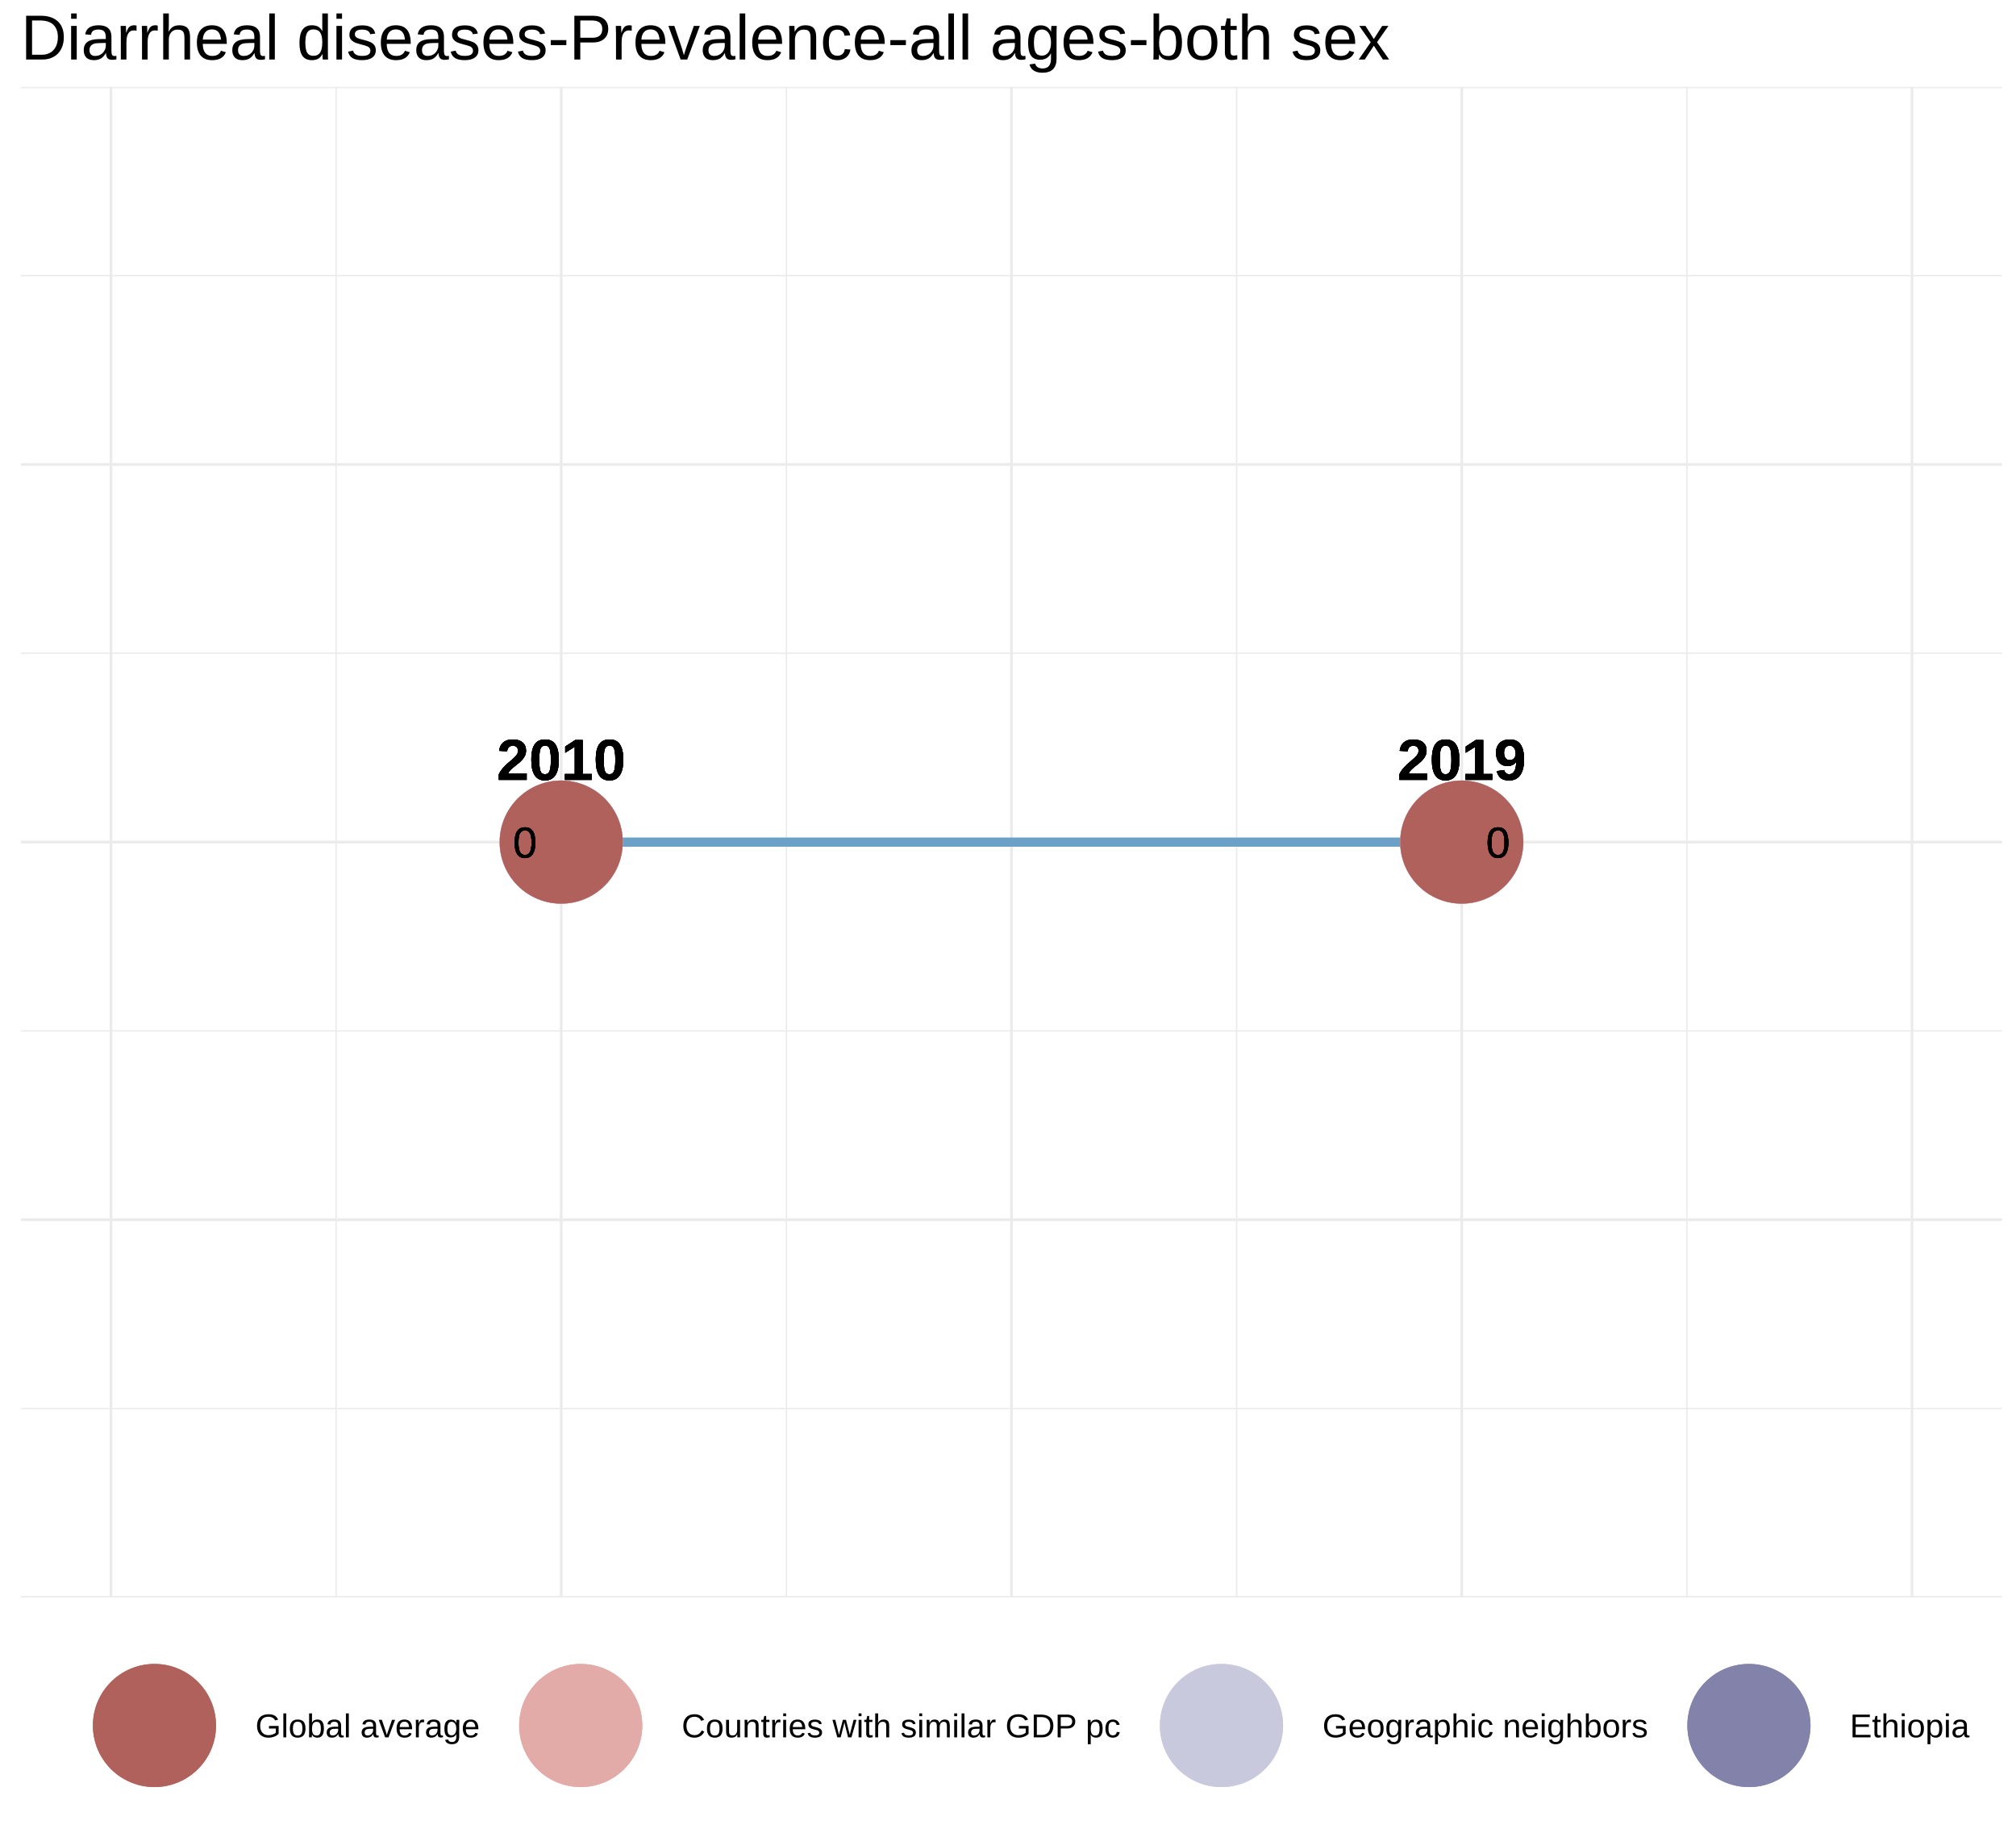
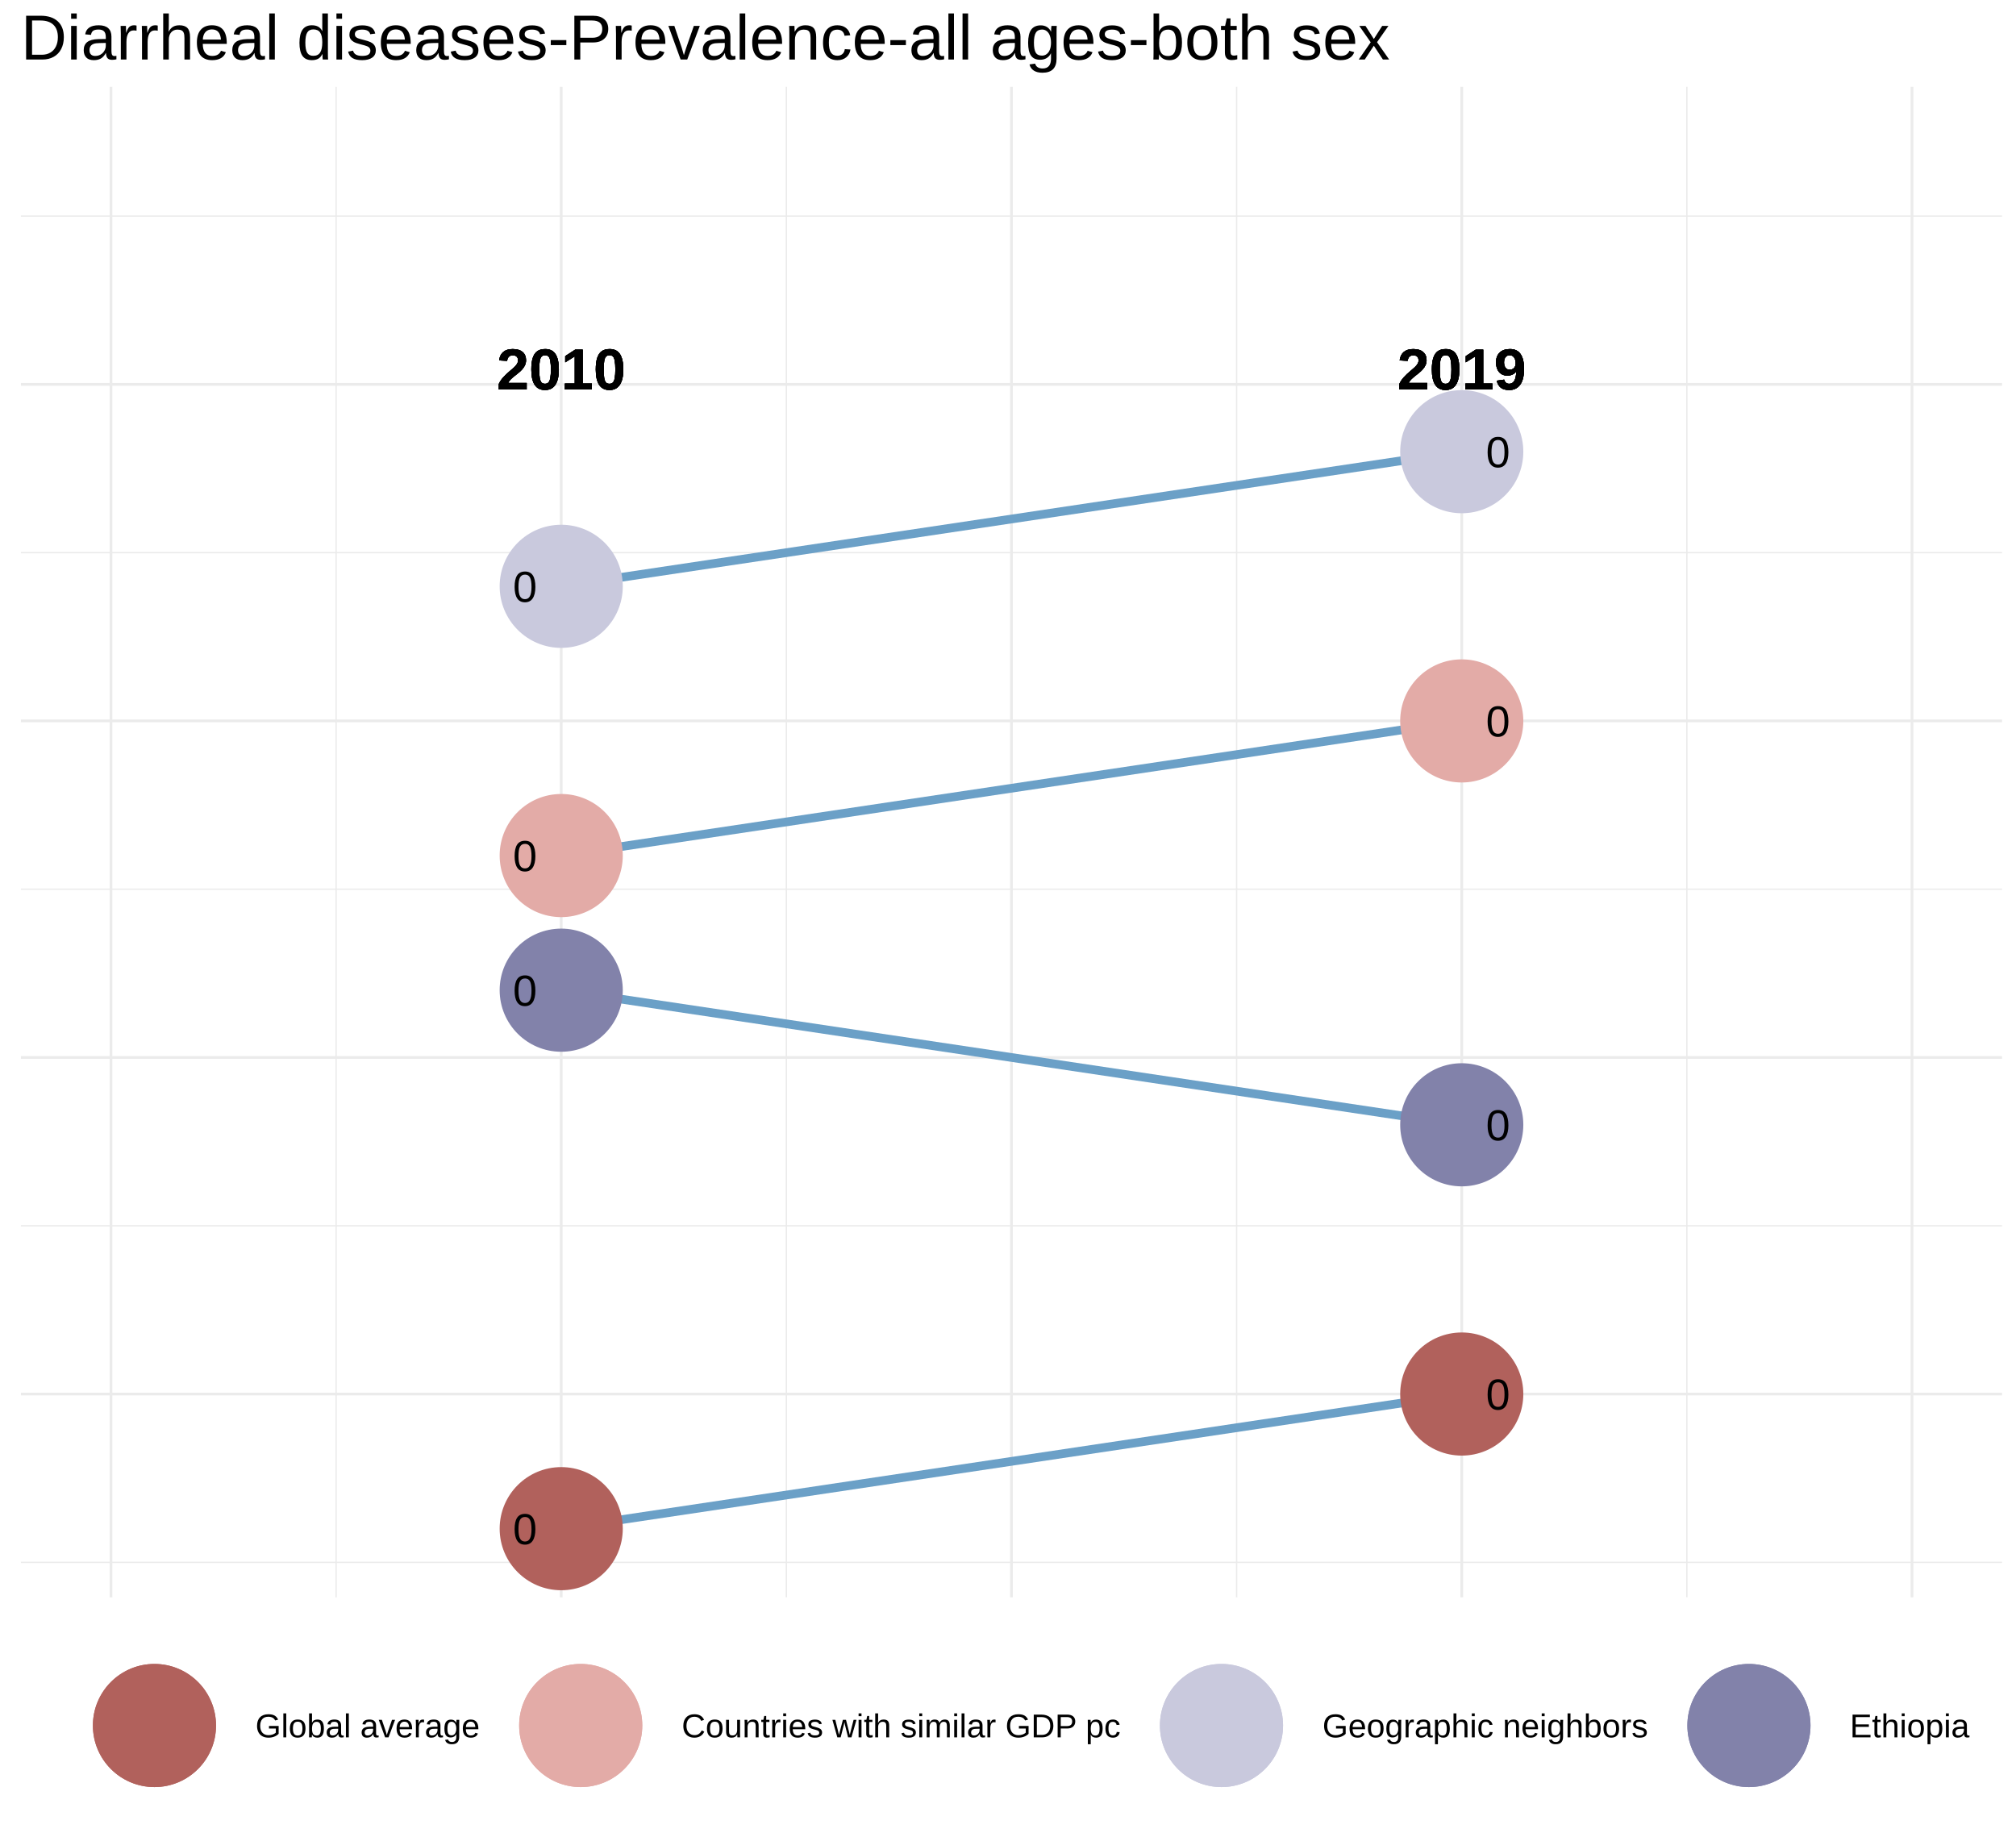
<svg xmlns="http://www.w3.org/2000/svg" class="svglite" width="792.00pt" height="720.00pt" viewBox="0 0 792.00 720.00">
  <defs>
    <style type="text/css">
    .svglite line, .svglite polyline, .svglite polygon, .svglite path, .svglite rect, .svglite circle {
      fill: none;
      stroke: #000000;
      stroke-linecap: round;
      stroke-linejoin: round;
      stroke-miterlimit: 10.00;
    }
    .svglite text {
      white-space: pre;
    }
  </style>
  </defs>
  <rect width="100%" height="100%" style="stroke: none; fill: none;" />
  <defs>
    <clipPath id="cpMC4wMHw3OTIuMDB8MC4wMHw3MjAuMDA=">
      <rect x="0.00" y="0.00" width="792.00" height="720.00" />
    </clipPath>
  </defs>
  <g clip-path="url(#cpMC4wMHw3OTIuMDB8MC4wMHw3MjAuMDA=)">
</g>
  <defs>
    <clipPath id="cpOC4yMnw3ODYuNTJ8MzQuMTJ8NjI3LjUw">
      <rect x="8.22" y="34.12" width="778.30" height="593.38" />
    </clipPath>
  </defs>
  <g clip-path="url(#cpOC4yMnw3ODYuNTJ8MzQuMTJ8NjI3LjUw)">
-     <polyline points="8.22,553.33 786.52,553.33 " style="stroke-width: 0.53; stroke: #EBEBEB; stroke-linecap: butt;" />
-     <polyline points="8.22,404.98 786.52,404.98 " style="stroke-width: 0.53; stroke: #EBEBEB; stroke-linecap: butt;" />
-     <polyline points="8.22,256.64 786.52,256.64 " style="stroke-width: 0.53; stroke: #EBEBEB; stroke-linecap: butt;" />
-     <polyline points="8.22,108.29 786.52,108.29 " style="stroke-width: 0.53; stroke: #EBEBEB; stroke-linecap: butt;" />
+     <polyline points="8.22,613.75 786.52,613.75 " style="stroke-width: 0.53; stroke: #EBEBEB; stroke-linecap: butt;" />
+     <polyline points="8.22,481.54 786.52,481.54 " style="stroke-width: 0.53; stroke: #EBEBEB; stroke-linecap: butt;" />
+     <polyline points="8.22,349.32 786.52,349.32 " style="stroke-width: 0.53; stroke: #EBEBEB; stroke-linecap: butt;" />
+     <polyline points="8.22,217.11 786.52,217.11 " style="stroke-width: 0.53; stroke: #EBEBEB; stroke-linecap: butt;" />
+     <polyline points="8.22,84.89 786.52,84.89 " style="stroke-width: 0.53; stroke: #EBEBEB; stroke-linecap: butt;" />
    <polyline points="132.04,627.50 132.04,34.12 " style="stroke-width: 0.53; stroke: #EBEBEB; stroke-linecap: butt;" />
    <polyline points="308.93,627.50 308.93,34.12 " style="stroke-width: 0.53; stroke: #EBEBEB; stroke-linecap: butt;" />
    <polyline points="485.81,627.50 485.81,34.12 " style="stroke-width: 0.53; stroke: #EBEBEB; stroke-linecap: butt;" />
    <polyline points="662.70,627.50 662.70,34.12 " style="stroke-width: 0.53; stroke: #EBEBEB; stroke-linecap: butt;" />
-     <polyline points="8.22,627.50 786.52,627.50 " style="stroke-width: 1.07; stroke: #EBEBEB; stroke-linecap: butt;" />
-     <polyline points="8.22,479.16 786.52,479.16 " style="stroke-width: 1.07; stroke: #EBEBEB; stroke-linecap: butt;" />
-     <polyline points="8.22,330.81 786.52,330.81 " style="stroke-width: 1.07; stroke: #EBEBEB; stroke-linecap: butt;" />
-     <polyline points="8.22,182.47 786.52,182.47 " style="stroke-width: 1.07; stroke: #EBEBEB; stroke-linecap: butt;" />
-     <polyline points="8.22,34.12 786.52,34.12 " style="stroke-width: 1.07; stroke: #EBEBEB; stroke-linecap: butt;" />
+     <polyline points="8.22,547.64 786.52,547.64 " style="stroke-width: 1.07; stroke: #EBEBEB; stroke-linecap: butt;" />
+     <polyline points="8.22,415.43 786.52,415.43 " style="stroke-width: 1.07; stroke: #EBEBEB; stroke-linecap: butt;" />
+     <polyline points="8.22,283.21 786.52,283.21 " style="stroke-width: 1.07; stroke: #EBEBEB; stroke-linecap: butt;" />
+     <polyline points="8.22,151.00 786.52,151.00 " style="stroke-width: 1.07; stroke: #EBEBEB; stroke-linecap: butt;" />
    <polyline points="43.60,627.50 43.60,34.12 " style="stroke-width: 1.07; stroke: #EBEBEB; stroke-linecap: butt;" />
    <polyline points="220.48,627.50 220.48,34.12 " style="stroke-width: 1.07; stroke: #EBEBEB; stroke-linecap: butt;" />
    <polyline points="397.37,627.50 397.37,34.12 " style="stroke-width: 1.07; stroke: #EBEBEB; stroke-linecap: butt;" />
    <polyline points="574.26,627.50 574.26,34.12 " style="stroke-width: 1.07; stroke: #EBEBEB; stroke-linecap: butt;" />
    <polyline points="751.14,627.50 751.14,34.12 " style="stroke-width: 1.07; stroke: #EBEBEB; stroke-linecap: butt;" />
-     <line x1="220.48" y1="330.81" x2="574.26" y2="330.81" style="stroke-width: 3.41; stroke: #6BA0C7; stroke-linecap: butt;" />
-     <line x1="220.48" y1="330.81" x2="574.26" y2="330.81" style="stroke-width: 3.41; stroke: #6BA0C7; stroke-linecap: butt;" />
-     <line x1="220.48" y1="330.81" x2="574.26" y2="330.81" style="stroke-width: 3.41; stroke: #6BA0C7; stroke-linecap: butt;" />
-     <line x1="220.48" y1="330.81" x2="574.26" y2="330.81" style="stroke-width: 3.41; stroke: #6BA0C7; stroke-linecap: butt;" />
-     <circle cx="220.48" cy="330.81" r="23.83" style="stroke-width: 0.71; stroke: #8282AA; fill: #8282AA;" />
-     <circle cx="220.48" cy="330.81" r="23.83" style="stroke-width: 0.71; stroke: #E3ABA7; fill: #E3ABA7;" />
-     <circle cx="220.48" cy="330.81" r="23.83" style="stroke-width: 0.71; stroke: #C9C9DD; fill: #C9C9DD;" />
-     <circle cx="220.48" cy="330.81" r="23.83" style="stroke-width: 0.71; stroke: #B1615C; fill: #B1615C;" />
-     <circle cx="574.26" cy="330.81" r="23.83" style="stroke-width: 0.71; stroke: #8282AA; fill: #8282AA;" />
-     <circle cx="574.26" cy="330.81" r="23.83" style="stroke-width: 0.71; stroke: #E3ABA7; fill: #E3ABA7;" />
-     <circle cx="574.26" cy="330.81" r="23.83" style="stroke-width: 0.71; stroke: #C9C9DD; fill: #C9C9DD;" />
-     <circle cx="574.26" cy="330.81" r="23.83" style="stroke-width: 0.71; stroke: #B1615C; fill: #B1615C;" />
-     <text x="210.99" y="336.92" text-anchor="end" style="font-size: 17.07px; font-family: &quot;Arial&quot;;" textLength="9.49px" lengthAdjust="spacingAndGlyphs">0</text>
-     <text x="210.99" y="336.92" text-anchor="end" style="font-size: 17.07px; font-family: &quot;Arial&quot;;" textLength="9.49px" lengthAdjust="spacingAndGlyphs">0</text>
-     <text x="210.99" y="336.92" text-anchor="end" style="font-size: 17.07px; font-family: &quot;Arial&quot;;" textLength="9.49px" lengthAdjust="spacingAndGlyphs">0</text>
-     <text x="210.99" y="336.92" text-anchor="end" style="font-size: 17.07px; font-family: &quot;Arial&quot;;" textLength="9.49px" lengthAdjust="spacingAndGlyphs">0</text>
-     <text x="583.75" y="336.92" style="font-size: 17.07px; font-family: &quot;Arial&quot;;" textLength="9.49px" lengthAdjust="spacingAndGlyphs">0</text>
-     <text x="583.75" y="336.92" style="font-size: 17.07px; font-family: &quot;Arial&quot;;" textLength="9.49px" lengthAdjust="spacingAndGlyphs">0</text>
-     <text x="583.75" y="336.92" style="font-size: 17.07px; font-family: &quot;Arial&quot;;" textLength="9.49px" lengthAdjust="spacingAndGlyphs">0</text>
-     <text x="583.75" y="336.92" style="font-size: 17.07px; font-family: &quot;Arial&quot;;" textLength="9.49px" lengthAdjust="spacingAndGlyphs">0</text>
-     <text x="220.48" y="306.38" text-anchor="middle" style="font-size: 22.76px; font-weight: bold; font-family: &quot;Arial&quot;;" textLength="50.60px" lengthAdjust="spacingAndGlyphs">2010</text>
-     <text x="220.48" y="306.38" text-anchor="middle" style="font-size: 22.76px; font-weight: bold; font-family: &quot;Arial&quot;;" textLength="50.60px" lengthAdjust="spacingAndGlyphs">2010</text>
-     <text x="220.48" y="306.38" text-anchor="middle" style="font-size: 22.76px; font-weight: bold; font-family: &quot;Arial&quot;;" textLength="50.60px" lengthAdjust="spacingAndGlyphs">2010</text>
-     <text x="220.48" y="306.38" text-anchor="middle" style="font-size: 22.76px; font-weight: bold; font-family: &quot;Arial&quot;;" textLength="50.60px" lengthAdjust="spacingAndGlyphs">2010</text>
-     <text x="574.26" y="306.38" text-anchor="middle" style="font-size: 22.76px; font-weight: bold; font-family: &quot;Arial&quot;;" textLength="50.60px" lengthAdjust="spacingAndGlyphs">2019</text>
-     <text x="574.26" y="306.38" text-anchor="middle" style="font-size: 22.76px; font-weight: bold; font-family: &quot;Arial&quot;;" textLength="50.60px" lengthAdjust="spacingAndGlyphs">2019</text>
-     <text x="574.26" y="306.38" text-anchor="middle" style="font-size: 22.76px; font-weight: bold; font-family: &quot;Arial&quot;;" textLength="50.60px" lengthAdjust="spacingAndGlyphs">2019</text>
-     <text x="574.26" y="306.38" text-anchor="middle" style="font-size: 22.76px; font-weight: bold; font-family: &quot;Arial&quot;;" textLength="50.60px" lengthAdjust="spacingAndGlyphs">2019</text>
+     <line x1="220.48" y1="388.99" x2="574.26" y2="441.87" style="stroke-width: 3.41; stroke: #6BA0C7; stroke-linecap: butt;" />
+     <line x1="220.48" y1="336.10" x2="574.26" y2="283.21" style="stroke-width: 3.41; stroke: #6BA0C7; stroke-linecap: butt;" />
+     <line x1="220.48" y1="230.33" x2="574.26" y2="177.44" style="stroke-width: 3.41; stroke: #6BA0C7; stroke-linecap: butt;" />
+     <line x1="220.48" y1="600.53" x2="574.26" y2="547.64" style="stroke-width: 3.41; stroke: #6BA0C7; stroke-linecap: butt;" />
+     <circle cx="220.48" cy="388.99" r="23.83" style="stroke-width: 0.71; stroke: #8282AA; fill: #8282AA;" />
+     <circle cx="220.48" cy="336.10" r="23.83" style="stroke-width: 0.71; stroke: #E3ABA7; fill: #E3ABA7;" />
+     <circle cx="220.48" cy="230.33" r="23.83" style="stroke-width: 0.71; stroke: #C9C9DD; fill: #C9C9DD;" />
+     <circle cx="220.48" cy="600.53" r="23.83" style="stroke-width: 0.71; stroke: #B1615C; fill: #B1615C;" />
+     <circle cx="574.26" cy="441.87" r="23.83" style="stroke-width: 0.71; stroke: #8282AA; fill: #8282AA;" />
+     <circle cx="574.26" cy="283.21" r="23.83" style="stroke-width: 0.71; stroke: #E3ABA7; fill: #E3ABA7;" />
+     <circle cx="574.26" cy="177.44" r="23.83" style="stroke-width: 0.71; stroke: #C9C9DD; fill: #C9C9DD;" />
+     <circle cx="574.26" cy="547.64" r="23.83" style="stroke-width: 0.71; stroke: #B1615C; fill: #B1615C;" />
+     <text x="210.99" y="395.09" text-anchor="end" style="font-size: 17.07px; font-family: &quot;Arial&quot;;" textLength="9.49px" lengthAdjust="spacingAndGlyphs">0</text>
+     <text x="210.99" y="342.21" text-anchor="end" style="font-size: 17.07px; font-family: &quot;Arial&quot;;" textLength="9.49px" lengthAdjust="spacingAndGlyphs">0</text>
+     <text x="210.99" y="236.44" text-anchor="end" style="font-size: 17.07px; font-family: &quot;Arial&quot;;" textLength="9.49px" lengthAdjust="spacingAndGlyphs">0</text>
+     <text x="210.99" y="606.64" text-anchor="end" style="font-size: 17.07px; font-family: &quot;Arial&quot;;" textLength="9.49px" lengthAdjust="spacingAndGlyphs">0</text>
+     <text x="583.75" y="447.98" style="font-size: 17.07px; font-family: &quot;Arial&quot;;" textLength="9.49px" lengthAdjust="spacingAndGlyphs">0</text>
+     <text x="583.75" y="289.32" style="font-size: 17.07px; font-family: &quot;Arial&quot;;" textLength="9.49px" lengthAdjust="spacingAndGlyphs">0</text>
+     <text x="583.75" y="183.55" style="font-size: 17.07px; font-family: &quot;Arial&quot;;" textLength="9.49px" lengthAdjust="spacingAndGlyphs">0</text>
+     <text x="583.75" y="553.75" style="font-size: 17.07px; font-family: &quot;Arial&quot;;" textLength="9.49px" lengthAdjust="spacingAndGlyphs">0</text>
+     <text x="220.48" y="153.01" text-anchor="middle" style="font-size: 22.76px; font-weight: bold; font-family: &quot;Arial&quot;;" textLength="50.60px" lengthAdjust="spacingAndGlyphs">2010</text>
+     <text x="220.48" y="153.01" text-anchor="middle" style="font-size: 22.76px; font-weight: bold; font-family: &quot;Arial&quot;;" textLength="50.60px" lengthAdjust="spacingAndGlyphs">2010</text>
+     <text x="220.48" y="153.01" text-anchor="middle" style="font-size: 22.76px; font-weight: bold; font-family: &quot;Arial&quot;;" textLength="50.60px" lengthAdjust="spacingAndGlyphs">2010</text>
+     <text x="220.48" y="153.01" text-anchor="middle" style="font-size: 22.76px; font-weight: bold; font-family: &quot;Arial&quot;;" textLength="50.60px" lengthAdjust="spacingAndGlyphs">2010</text>
+     <text x="574.26" y="153.01" text-anchor="middle" style="font-size: 22.76px; font-weight: bold; font-family: &quot;Arial&quot;;" textLength="50.60px" lengthAdjust="spacingAndGlyphs">2019</text>
+     <text x="574.26" y="153.01" text-anchor="middle" style="font-size: 22.76px; font-weight: bold; font-family: &quot;Arial&quot;;" textLength="50.60px" lengthAdjust="spacingAndGlyphs">2019</text>
+     <text x="574.26" y="153.01" text-anchor="middle" style="font-size: 22.76px; font-weight: bold; font-family: &quot;Arial&quot;;" textLength="50.60px" lengthAdjust="spacingAndGlyphs">2019</text>
+     <text x="574.26" y="153.01" text-anchor="middle" style="font-size: 22.76px; font-weight: bold; font-family: &quot;Arial&quot;;" textLength="50.60px" lengthAdjust="spacingAndGlyphs">2019</text>
  </g>
  <g clip-path="url(#cpMC4wMHw3OTIuMDB8MC4wMHw3MjAuMDA=)">
    <circle cx="60.68" cy="677.86" r="23.83" style="stroke-width: 0.71; stroke: #B1615C; fill: #B1615C;" />
    <circle cx="60.68" cy="677.86" r="23.83" style="stroke-width: 0.71; stroke: #B1615C; fill: #B1615C;" />
    <circle cx="228.14" cy="677.86" r="23.83" style="stroke-width: 0.71; stroke: #E3ABA7; fill: #E3ABA7;" />
    <circle cx="228.14" cy="677.86" r="23.83" style="stroke-width: 0.71; stroke: #E3ABA7; fill: #E3ABA7;" />
    <circle cx="479.87" cy="677.86" r="23.83" style="stroke-width: 0.71; stroke: #C9C9DD; fill: #C9C9DD;" />
    <circle cx="479.87" cy="677.86" r="23.83" style="stroke-width: 0.71; stroke: #C9C9DD; fill: #C9C9DD;" />
    <circle cx="687.08" cy="677.86" r="23.83" style="stroke-width: 0.71; stroke: #8282AA; fill: #8282AA;" />
    <circle cx="687.08" cy="677.86" r="23.83" style="stroke-width: 0.71; stroke: #8282AA; fill: #8282AA;" />
    <text x="100.33" y="682.51" style="font-size: 13.00px; font-family: &quot;Arial&quot;;" textLength="88.16px" lengthAdjust="spacingAndGlyphs">Global average</text>
    <text x="267.79" y="682.51" style="font-size: 13.00px; font-family: &quot;Arial&quot;;" textLength="172.43px" lengthAdjust="spacingAndGlyphs">Countries with similar GDP pc</text>
    <text x="519.52" y="682.51" style="font-size: 13.00px; font-family: &quot;Arial&quot;;" textLength="127.91px" lengthAdjust="spacingAndGlyphs">Geographic neighbors</text>
    <text x="726.73" y="682.51" style="font-size: 13.00px; font-family: &quot;Arial&quot;;" textLength="46.98px" lengthAdjust="spacingAndGlyphs">Ethiopia</text>
    <text x="8.22" y="23.38" style="font-size: 25.00px; font-family: &quot;Arial&quot;;" textLength="537.72px" lengthAdjust="spacingAndGlyphs">Diarrheal diseases-Prevalence-all ages-both sex</text>
  </g>
</svg>
